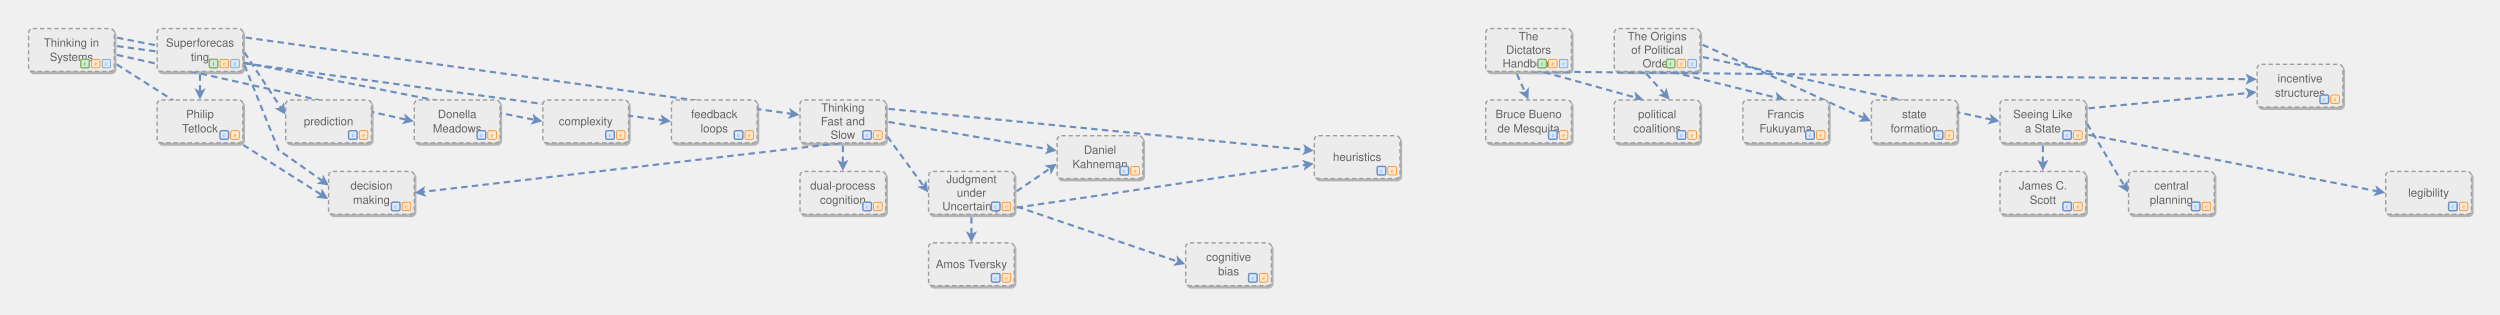
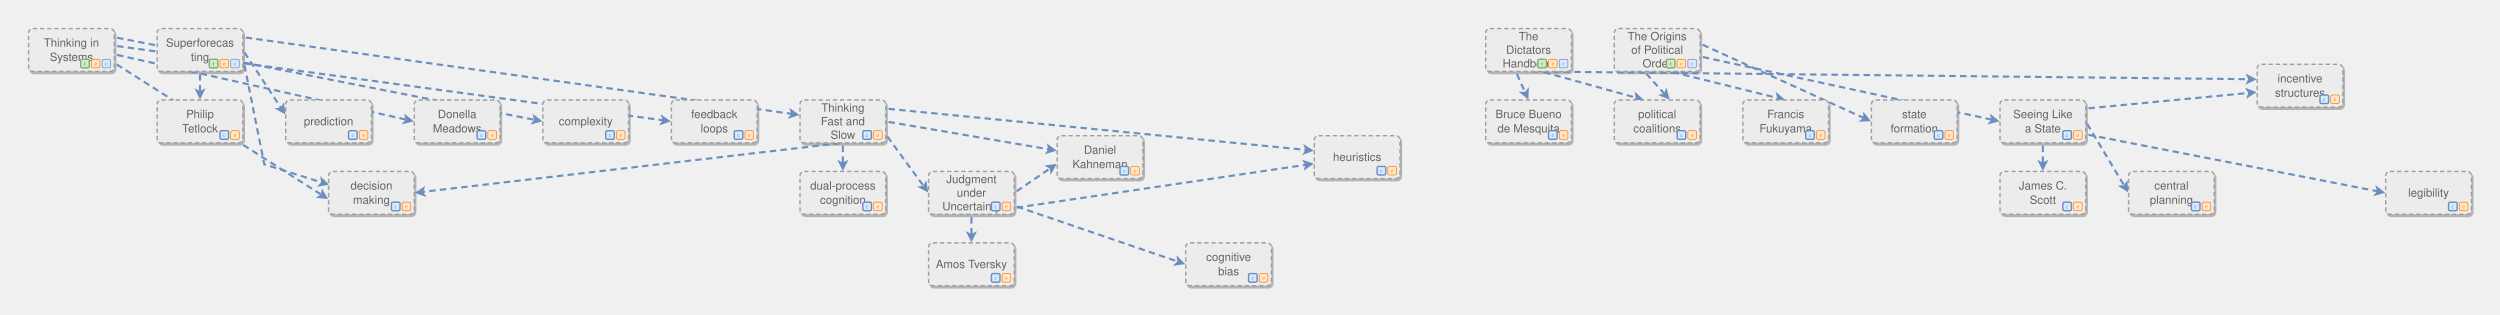
<svg xmlns="http://www.w3.org/2000/svg" width="3500" height="440" viewBox="0 0 3500 440">
  <defs>
  </defs>
  <g id="container-shells">
  </g>
  <g id="node-shadows">
    <rect x="1300" y="340" width="120" height="60" rx="6" ry="6" fill="#000000" stroke="#000000" stroke-width="2" opacity="0.25" transform="translate(2,3)" />
    <rect x="220" y="40" width="120" height="60" rx="6" ry="6" fill="#000000" stroke="#000000" stroke-width="2" opacity="0.25" transform="translate(2,3)" />
    <rect x="2080" y="40" width="120" height="60" rx="6" ry="6" fill="#000000" stroke="#000000" stroke-width="2" opacity="0.25" transform="translate(2,3)" />
    <rect x="2260" y="40" width="120" height="60" rx="6" ry="6" fill="#000000" stroke="#000000" stroke-width="2" opacity="0.25" transform="translate(2,3)" />
    <rect x="1120" y="140" width="120" height="60" rx="6" ry="6" fill="#000000" stroke="#000000" stroke-width="2" opacity="0.25" transform="translate(2,3)" />
    <rect x="40" y="40" width="120" height="60" rx="6" ry="6" fill="#000000" stroke="#000000" stroke-width="2" opacity="0.25" transform="translate(2,3)" />
    <rect x="2980" y="240" width="120" height="60" rx="6" ry="6" fill="#000000" stroke="#000000" stroke-width="2" opacity="0.25" transform="translate(2,3)" />
    <rect x="1660" y="340" width="120" height="60" rx="6" ry="6" fill="#000000" stroke="#000000" stroke-width="2" opacity="0.25" transform="translate(2,3)" />
    <rect x="760" y="140" width="120" height="60" rx="6" ry="6" fill="#000000" stroke="#000000" stroke-width="2" opacity="0.25" transform="translate(2,3)" />
    <rect x="460" y="240" width="120" height="60" rx="6" ry="6" fill="#000000" stroke="#000000" stroke-width="2" opacity="0.25" transform="translate(2,3)" />
    <rect x="1120" y="240" width="120" height="60" rx="6" ry="6" fill="#000000" stroke="#000000" stroke-width="2" opacity="0.25" transform="translate(2,3)" />
    <rect x="2080" y="140" width="120" height="60" rx="6" ry="6" fill="#000000" stroke="#000000" stroke-width="2" opacity="0.25" transform="translate(2,3)" />
    <rect x="940" y="140" width="120" height="60" rx="6" ry="6" fill="#000000" stroke="#000000" stroke-width="2" opacity="0.25" transform="translate(2,3)" />
    <rect x="1840" y="190" width="120" height="60" rx="6" ry="6" fill="#000000" stroke="#000000" stroke-width="2" opacity="0.25" transform="translate(2,3)" />
    <rect x="3160" y="90" width="120" height="60" rx="6" ry="6" fill="#000000" stroke="#000000" stroke-width="2" opacity="0.25" transform="translate(2,3)" />
    <rect x="3340" y="240" width="120" height="60" rx="6" ry="6" fill="#000000" stroke="#000000" stroke-width="2" opacity="0.25" transform="translate(2,3)" />
    <rect x="2260" y="140" width="120" height="60" rx="6" ry="6" fill="#000000" stroke="#000000" stroke-width="2" opacity="0.25" transform="translate(2,3)" />
    <rect x="400" y="140" width="120" height="60" rx="6" ry="6" fill="#000000" stroke="#000000" stroke-width="2" opacity="0.25" transform="translate(2,3)" />
    <rect x="2620" y="140" width="120" height="60" rx="6" ry="6" fill="#000000" stroke="#000000" stroke-width="2" opacity="0.25" transform="translate(2,3)" />
    <rect x="1480" y="190" width="120" height="60" rx="6" ry="6" fill="#000000" stroke="#000000" stroke-width="2" opacity="0.25" transform="translate(2,3)" />
    <rect x="580" y="140" width="120" height="60" rx="6" ry="6" fill="#000000" stroke="#000000" stroke-width="2" opacity="0.25" transform="translate(2,3)" />
    <rect x="2440" y="140" width="120" height="60" rx="6" ry="6" fill="#000000" stroke="#000000" stroke-width="2" opacity="0.25" transform="translate(2,3)" />
    <rect x="2800" y="240" width="120" height="60" rx="6" ry="6" fill="#000000" stroke="#000000" stroke-width="2" opacity="0.25" transform="translate(2,3)" />
    <rect x="1300" y="240" width="120" height="60" rx="6" ry="6" fill="#000000" stroke="#000000" stroke-width="2" opacity="0.25" transform="translate(2,3)" />
    <rect x="220" y="140" width="120" height="60" rx="6" ry="6" fill="#000000" stroke="#000000" stroke-width="2" opacity="0.25" transform="translate(2,3)" />
    <rect x="2800" y="140" width="120" height="60" rx="6" ry="6" fill="#000000" stroke="#000000" stroke-width="2" opacity="0.25" transform="translate(2,3)" />
  </g>
  <g id="edges">
    <g class="edge" data-edge-idx="0" data-edge-base="expresses" data-edge-from="10" data-edge-to="13">
      <line x1="343.96" y1="52.55" x2="1109.35" y2="159.51" stroke="#6c8ebf" stroke-width="3" stroke-dasharray="9 6" />
      <path d="M 1116.04 160.45 L 1106.50 163.66 L 1109.35 159.51 L 1107.75 154.74 Z" fill="#6c8ebf" stroke="#6c8ebf" stroke-width="3" stroke-miterlimit="10" />
      <text x="726" y="105" text-anchor="middle" dominant-baseline="middle" font-family="Helvetica,Inter,Segoe UI,Arial" font-size="11" paint-order="stroke" stroke="#ffffff" stroke-width="3" stroke-linejoin="round" fill="#6c8ebf">
      </text>
    </g>
    <g class="edge" data-edge-idx="1" data-edge-base="expresses" data-edge-from="10" data-edge-to="18">
-       <polyline points="342.28,91.29 390,210 452.20,253.83" fill="none" stroke="#6c8ebf" stroke-width="3" stroke-dasharray="9 6" />
-       <path d="M 457.72 257.71 L 447.77 256.21 L 452.20 253.83 L 452.95 248.85 Z" fill="#6c8ebf" stroke="#6c8ebf" stroke-width="3" stroke-miterlimit="10" />
-       <text x="366" y="150" text-anchor="middle" dominant-baseline="middle" font-family="Helvetica,Inter,Segoe UI,Arial" font-size="11" paint-order="stroke" stroke="#ffffff" stroke-width="3" stroke-linejoin="round" fill="#6c8ebf">
+       <polyline points="342.28,91.29 370,230 451.28,255.68" fill="none" stroke="#6c8ebf" stroke-width="3" stroke-dasharray="9 6" />
+       <path d="M 457.72 257.71 L 447.78 259.29 L 451.28 255.68 L 450.49 250.71 Z" fill="#6c8ebf" stroke="#6c8ebf" stroke-width="3" stroke-miterlimit="10" />
+       <text x="356" y="160" text-anchor="middle" dominant-baseline="middle" font-family="Helvetica,Inter,Segoe UI,Arial" font-size="11" paint-order="stroke" stroke="#ffffff" stroke-width="3" stroke-linejoin="round" fill="#6c8ebf">
      </text>
    </g>
    <g class="edge" data-edge-idx="2" data-edge-base="expresses" data-edge-from="10" data-edge-to="25">
      <line x1="342.20" y1="73.34" x2="394.08" y2="152.03" stroke="#6c8ebf" stroke-width="3" stroke-dasharray="9 6" />
      <path d="M 397.80 157.66 L 389.09 152.62 L 394.08 152.03 L 396.60 147.67 Z" fill="#6c8ebf" stroke="#6c8ebf" stroke-width="3" stroke-miterlimit="10" />
      <text x="368" y="112" text-anchor="middle" dominant-baseline="middle" font-family="Helvetica,Inter,Segoe UI,Arial" font-size="11" paint-order="stroke" stroke="#ffffff" stroke-width="3" stroke-linejoin="round" fill="#6c8ebf">
      </text>
    </g>
    <g class="edge" data-edge-idx="3" data-edge-base="expresses" data-edge-from="10" data-edge-to="8">
      <line x1="280.00" y1="104.00" x2="280.00" y2="129.25" stroke="#6c8ebf" stroke-width="3" stroke-dasharray="9 6" />
      <path d="M 280.00 136.00 L 275.50 127.00 L 280.00 129.25 L 284.50 127.00 Z" fill="#6c8ebf" stroke="#6c8ebf" stroke-width="3" stroke-miterlimit="10" />
      <text x="280" y="116" text-anchor="middle" dominant-baseline="middle" font-family="Helvetica,Inter,Segoe UI,Arial" font-size="11" paint-order="stroke" stroke="#ffffff" stroke-width="3" stroke-linejoin="round" fill="#6c8ebf">
      </text>
    </g>
    <g class="edge" data-edge-idx="4" data-edge-base="expresses" data-edge-from="11" data-edge-to="2">
      <line x1="2123.64" y1="103.65" x2="2135.59" y2="130.20" stroke="#6c8ebf" stroke-width="3" stroke-dasharray="9 6" />
      <path d="M 2138.36 136.35 L 2130.56 129.99 L 2135.59 130.20 L 2138.77 126.30 Z" fill="#6c8ebf" stroke="#6c8ebf" stroke-width="3" stroke-miterlimit="10" />
      <text x="2129" y="116" text-anchor="middle" dominant-baseline="middle" font-family="Helvetica,Inter,Segoe UI,Arial" font-size="11" paint-order="stroke" stroke="#ffffff" stroke-width="3" stroke-linejoin="round" fill="#6c8ebf">
      </text>
    </g>
    <g class="edge" data-edge-idx="5" data-edge-base="expresses" data-edge-from="11" data-edge-to="22">
      <line x1="2144.00" y1="100.04" x2="3149.25" y2="110.88" stroke="#6c8ebf" stroke-width="3" stroke-dasharray="9 6" />
      <path d="M 3156.00 110.96 L 3146.95 115.36 L 3149.25 110.88 L 3147.05 106.36 Z" fill="#6c8ebf" stroke="#6c8ebf" stroke-width="3" stroke-miterlimit="10" />
      <text x="2646" y="105" text-anchor="middle" dominant-baseline="middle" font-family="Helvetica,Inter,Segoe UI,Arial" font-size="11" paint-order="stroke" stroke="#ffffff" stroke-width="3" stroke-linejoin="round" fill="#6c8ebf">
      </text>
    </g>
    <g class="edge" data-edge-idx="6" data-edge-base="expresses" data-edge-from="11" data-edge-to="24">
      <line x1="2161.85" y1="101.07" x2="2291.64" y2="137.12" stroke="#6c8ebf" stroke-width="3" stroke-dasharray="9 6" />
      <path d="M 2298.15 138.93 L 2288.27 140.86 L 2291.64 137.12 L 2290.68 132.18 Z" fill="#6c8ebf" stroke="#6c8ebf" stroke-width="3" stroke-miterlimit="10" />
      <text x="2226" y="119" text-anchor="middle" dominant-baseline="middle" font-family="Helvetica,Inter,Segoe UI,Arial" font-size="11" paint-order="stroke" stroke="#ffffff" stroke-width="3" stroke-linejoin="round" fill="#6c8ebf">
      </text>
    </g>
    <g class="edge" data-edge-idx="7" data-edge-base="expresses" data-edge-from="12" data-edge-to="24">
      <line x1="2304.68" y1="102.97" x2="2330.81" y2="132.01" stroke="#6c8ebf" stroke-width="3" stroke-dasharray="9 6" />
      <path d="M 2335.32 137.03 L 2325.96 133.35 L 2330.81 132.01 L 2332.65 127.33 Z" fill="#6c8ebf" stroke="#6c8ebf" stroke-width="3" stroke-miterlimit="10" />
      <text x="2317" y="117" text-anchor="middle" dominant-baseline="middle" font-family="Helvetica,Inter,Segoe UI,Arial" font-size="11" paint-order="stroke" stroke="#ffffff" stroke-width="3" stroke-linejoin="round" fill="#6c8ebf">
      </text>
    </g>
    <g class="edge" data-edge-idx="8" data-edge-base="expresses" data-edge-from="12" data-edge-to="26">
      <line x1="2383.64" y1="62.65" x2="2610.21" y2="165.55" stroke="#6c8ebf" stroke-width="3" stroke-dasharray="9 6" />
      <path d="M 2616.36 168.35 L 2606.30 168.72 L 2610.21 165.55 L 2610.02 160.53 Z" fill="#6c8ebf" stroke="#6c8ebf" stroke-width="3" stroke-miterlimit="10" />
      <text x="2496" y="113" text-anchor="middle" dominant-baseline="middle" font-family="Helvetica,Inter,Segoe UI,Arial" font-size="11" paint-order="stroke" stroke="#ffffff" stroke-width="3" stroke-linejoin="round" fill="#6c8ebf">
      </text>
    </g>
    <g class="edge" data-edge-idx="9" data-edge-base="expresses" data-edge-from="12" data-edge-to="5">
      <line x1="2341.88" y1="100.96" x2="2489.56" y2="137.42" stroke="#6c8ebf" stroke-width="3" stroke-dasharray="9 6" />
      <path d="M 2496.12 139.04 L 2486.30 141.25 L 2489.56 137.42 L 2488.46 132.51 Z" fill="#6c8ebf" stroke="#6c8ebf" stroke-width="3" stroke-miterlimit="10" />
      <text x="2415" y="118" text-anchor="middle" dominant-baseline="middle" font-family="Helvetica,Inter,Segoe UI,Arial" font-size="11" paint-order="stroke" stroke="#ffffff" stroke-width="3" stroke-linejoin="round" fill="#6c8ebf">
      </text>
    </g>
    <g class="edge" data-edge-idx="10" data-edge-base="expresses" data-edge-from="12" data-edge-to="9">
      <line x1="2383.91" y1="79.85" x2="2789.49" y2="167.72" stroke="#6c8ebf" stroke-width="3" stroke-dasharray="9 6" />
      <path d="M 2796.09 169.15 L 2786.34 171.65 L 2789.49 167.72 L 2788.25 162.85 Z" fill="#6c8ebf" stroke="#6c8ebf" stroke-width="3" stroke-miterlimit="10" />
      <text x="2586" y="123" text-anchor="middle" dominant-baseline="middle" font-family="Helvetica,Inter,Segoe UI,Arial" font-size="11" paint-order="stroke" stroke="#ffffff" stroke-width="3" stroke-linejoin="round" fill="#6c8ebf">
      </text>
    </g>
    <g class="edge" data-edge-idx="11" data-edge-base="expresses" data-edge-from="13" data-edge-to="18">
      <line x1="1176.03" y1="200.46" x2="590.68" y2="268.75" stroke="#6c8ebf" stroke-width="3" stroke-dasharray="9 6" />
      <path d="M 583.97 269.54 L 592.39 264.02 L 590.68 268.75 L 593.43 272.96 Z" fill="#6c8ebf" stroke="#6c8ebf" stroke-width="3" stroke-miterlimit="10" />
      <text x="883" y="234" text-anchor="middle" dominant-baseline="middle" font-family="Helvetica,Inter,Segoe UI,Arial" font-size="11" paint-order="stroke" stroke="#ffffff" stroke-width="3" stroke-linejoin="round" fill="#6c8ebf">
      </text>
    </g>
    <g class="edge" data-edge-idx="12" data-edge-base="expresses" data-edge-from="13" data-edge-to="19">
      <line x1="1180.00" y1="204.00" x2="1180.00" y2="229.25" stroke="#6c8ebf" stroke-width="3" stroke-dasharray="9 6" />
      <path d="M 1180.00 236.00 L 1175.50 227.00 L 1180.00 229.25 L 1184.50 227.00 Z" fill="#6c8ebf" stroke="#6c8ebf" stroke-width="3" stroke-miterlimit="10" />
      <text x="1180" y="216" text-anchor="middle" dominant-baseline="middle" font-family="Helvetica,Inter,Segoe UI,Arial" font-size="11" paint-order="stroke" stroke="#ffffff" stroke-width="3" stroke-linejoin="round" fill="#6c8ebf">
      </text>
    </g>
    <g class="edge" data-edge-idx="13" data-edge-base="expresses" data-edge-from="13" data-edge-to="21">
      <line x1="1243.98" y1="152.39" x2="1829.30" y2="209.95" stroke="#6c8ebf" stroke-width="3" stroke-dasharray="9 6" />
      <path d="M 1836.02 210.61 L 1826.62 214.21 L 1829.30 209.95 L 1827.50 205.25 Z" fill="#6c8ebf" stroke="#6c8ebf" stroke-width="3" stroke-miterlimit="10" />
      <text x="1536" y="180" text-anchor="middle" dominant-baseline="middle" font-family="Helvetica,Inter,Segoe UI,Arial" font-size="11" paint-order="stroke" stroke="#ffffff" stroke-width="3" stroke-linejoin="round" fill="#6c8ebf">
      </text>
    </g>
    <g class="edge" data-edge-idx="14" data-edge-base="expresses" data-edge-from="13" data-edge-to="3">
      <line x1="1243.94" y1="170.67" x2="1469.40" y2="209.19" stroke="#6c8ebf" stroke-width="3" stroke-dasharray="9 6" />
      <path d="M 1476.06 210.33 L 1466.43 213.25 L 1469.40 209.19 L 1467.94 204.38 Z" fill="#6c8ebf" stroke="#6c8ebf" stroke-width="3" stroke-miterlimit="10" />
      <text x="1356" y="189" text-anchor="middle" dominant-baseline="middle" font-family="Helvetica,Inter,Segoe UI,Arial" font-size="11" paint-order="stroke" stroke="#ffffff" stroke-width="3" stroke-linejoin="round" fill="#6c8ebf">
      </text>
    </g>
    <g class="edge" data-edge-idx="15" data-edge-base="expresses" data-edge-from="13" data-edge-to="7">
      <line x1="1242.36" y1="191.23" x2="1293.65" y2="261.32" stroke="#6c8ebf" stroke-width="3" stroke-dasharray="9 6" />
      <path d="M 1297.64 266.77 L 1288.69 262.17 L 1293.65 261.32 L 1295.96 256.85 Z" fill="#6c8ebf" stroke="#6c8ebf" stroke-width="3" stroke-miterlimit="10" />
      <text x="1267" y="226" text-anchor="middle" dominant-baseline="middle" font-family="Helvetica,Inter,Segoe UI,Arial" font-size="11" paint-order="stroke" stroke="#ffffff" stroke-width="3" stroke-linejoin="round" fill="#6c8ebf">
      </text>
    </g>
    <g class="edge" data-edge-idx="16" data-edge-base="expresses" data-edge-from="14" data-edge-to="17">
      <line x1="163.92" y1="52.77" x2="749.45" y2="167.93" stroke="#6c8ebf" stroke-width="3" stroke-dasharray="9 6" />
      <path d="M 756.08 169.23 L 746.38 171.91 L 749.45 167.93 L 748.11 163.08 Z" fill="#6c8ebf" stroke="#6c8ebf" stroke-width="3" stroke-miterlimit="10" />
      <text x="456" y="109" text-anchor="middle" dominant-baseline="middle" font-family="Helvetica,Inter,Segoe UI,Arial" font-size="11" paint-order="stroke" stroke="#ffffff" stroke-width="3" stroke-linejoin="round" fill="#6c8ebf">
      </text>
    </g>
    <g class="edge" data-edge-idx="17" data-edge-base="expresses" data-edge-from="14" data-edge-to="18">
      <line x1="163.37" y1="90.15" x2="450.93" y2="273.23" stroke="#6c8ebf" stroke-width="3" stroke-dasharray="9 6" />
      <path d="M 456.63 276.85 L 446.62 275.81 L 450.93 273.23 L 451.45 268.22 Z" fill="#6c8ebf" stroke="#6c8ebf" stroke-width="3" stroke-miterlimit="10" />
      <text x="306" y="181" text-anchor="middle" dominant-baseline="middle" font-family="Helvetica,Inter,Segoe UI,Arial" font-size="11" paint-order="stroke" stroke="#ffffff" stroke-width="3" stroke-linejoin="round" fill="#6c8ebf">
      </text>
    </g>
    <g class="edge" data-edge-idx="18" data-edge-base="expresses" data-edge-from="14" data-edge-to="20">
      <line x1="163.96" y1="64.54" x2="929.35" y2="168.55" stroke="#6c8ebf" stroke-width="3" stroke-dasharray="9 6" />
      <path d="M 936.04 169.46 L 926.51 172.71 L 929.35 168.55 L 927.72 163.79 Z" fill="#6c8ebf" stroke="#6c8ebf" stroke-width="3" stroke-miterlimit="10" />
      <text x="546" y="116" text-anchor="middle" dominant-baseline="middle" font-family="Helvetica,Inter,Segoe UI,Arial" font-size="11" paint-order="stroke" stroke="#ffffff" stroke-width="3" stroke-linejoin="round" fill="#6c8ebf">
      </text>
    </g>
    <g class="edge" data-edge-idx="19" data-edge-base="expresses" data-edge-from="14" data-edge-to="4">
      <line x1="163.90" y1="76.87" x2="569.51" y2="167.65" stroke="#6c8ebf" stroke-width="3" stroke-dasharray="9 6" />
      <path d="M 576.10 169.13 L 566.33 171.55 L 569.51 167.65 L 568.30 162.77 Z" fill="#6c8ebf" stroke="#6c8ebf" stroke-width="3" stroke-miterlimit="10" />
      <text x="366" y="121" text-anchor="middle" dominant-baseline="middle" font-family="Helvetica,Inter,Segoe UI,Arial" font-size="11" paint-order="stroke" stroke="#ffffff" stroke-width="3" stroke-linejoin="round" fill="#6c8ebf">
      </text>
    </g>
    <g class="edge" data-edge-idx="20" data-edge-base="expresses" data-edge-from="7" data-edge-to="1">
      <line x1="1360.00" y1="304.00" x2="1360.00" y2="329.25" stroke="#6c8ebf" stroke-width="3" stroke-dasharray="9 6" />
      <path d="M 1360.00 336.00 L 1355.50 327.00 L 1360.00 329.25 L 1364.50 327.00 Z" fill="#6c8ebf" stroke="#6c8ebf" stroke-width="3" stroke-miterlimit="10" />
      <text x="1360" y="316" text-anchor="middle" dominant-baseline="middle" font-family="Helvetica,Inter,Segoe UI,Arial" font-size="11" paint-order="stroke" stroke="#ffffff" stroke-width="3" stroke-linejoin="round" fill="#6c8ebf">
      </text>
    </g>
    <g class="edge" data-edge-idx="21" data-edge-base="expresses" data-edge-from="7" data-edge-to="16">
      <line x1="1423.79" y1="289.29" x2="1649.83" y2="366.52" stroke="#6c8ebf" stroke-width="3" stroke-dasharray="9 6" />
      <path d="M 1656.21 368.71 L 1646.24 370.06 L 1649.83 366.52 L 1649.15 361.54 Z" fill="#6c8ebf" stroke="#6c8ebf" stroke-width="3" stroke-miterlimit="10" />
      <text x="1536" y="327" text-anchor="middle" dominant-baseline="middle" font-family="Helvetica,Inter,Segoe UI,Arial" font-size="11" paint-order="stroke" stroke="#ffffff" stroke-width="3" stroke-linejoin="round" fill="#6c8ebf">
      </text>
    </g>
    <g class="edge" data-edge-idx="22" data-edge-base="expresses" data-edge-from="7" data-edge-to="21">
      <line x1="1363.96" y1="299.41" x2="1829.37" y2="230.57" stroke="#6c8ebf" stroke-width="3" stroke-dasharray="9 6" />
      <path d="M 1836.04 229.59 L 1827.80 235.35 L 1829.37 230.57 L 1826.48 226.45 Z" fill="#6c8ebf" stroke="#6c8ebf" stroke-width="3" stroke-miterlimit="10" />
      <text x="1596" y="264" text-anchor="middle" dominant-baseline="middle" font-family="Helvetica,Inter,Segoe UI,Arial" font-size="11" paint-order="stroke" stroke="#ffffff" stroke-width="3" stroke-linejoin="round" fill="#6c8ebf">
      </text>
    </g>
    <g class="edge" data-edge-idx="23" data-edge-base="expresses" data-edge-from="7" data-edge-to="3">
      <line x1="1423.30" y1="267.74" x2="1471.12" y2="235.07" stroke="#6c8ebf" stroke-width="3" stroke-dasharray="9 6" />
      <path d="M 1476.70 231.26 L 1471.81 240.05 L 1471.12 235.07 L 1466.73 232.62 Z" fill="#6c8ebf" stroke="#6c8ebf" stroke-width="3" stroke-miterlimit="10" />
      <text x="1447" y="251" text-anchor="middle" dominant-baseline="middle" font-family="Helvetica,Inter,Segoe UI,Arial" font-size="11" paint-order="stroke" stroke="#ffffff" stroke-width="3" stroke-linejoin="round" fill="#6c8ebf">
      </text>
    </g>
    <g class="edge" data-edge-idx="24" data-edge-base="expresses" data-edge-from="9" data-edge-to="15">
      <line x1="2922.06" y1="173.43" x2="2974.47" y2="260.78" stroke="#6c8ebf" stroke-width="3" stroke-dasharray="9 6" />
      <path d="M 2977.94 266.57 L 2969.45 261.17 L 2974.47 260.78 L 2977.17 256.54 Z" fill="#6c8ebf" stroke="#6c8ebf" stroke-width="3" stroke-miterlimit="10" />
      <text x="2948" y="216" text-anchor="middle" dominant-baseline="middle" font-family="Helvetica,Inter,Segoe UI,Arial" font-size="11" paint-order="stroke" stroke="#ffffff" stroke-width="3" stroke-linejoin="round" fill="#6c8ebf">
      </text>
    </g>
    <g class="edge" data-edge-idx="25" data-edge-base="expresses" data-edge-from="9" data-edge-to="22">
      <line x1="2923.98" y1="151.62" x2="3149.30" y2="130.03" stroke="#6c8ebf" stroke-width="3" stroke-dasharray="9 6" />
      <path d="M 3156.02 129.38 L 3147.49 134.72 L 3149.30 130.03 L 3146.63 125.76 Z" fill="#6c8ebf" stroke="#6c8ebf" stroke-width="3" stroke-miterlimit="10" />
      <text x="3036" y="140" text-anchor="middle" dominant-baseline="middle" font-family="Helvetica,Inter,Segoe UI,Arial" font-size="11" paint-order="stroke" stroke="#ffffff" stroke-width="3" stroke-linejoin="round" fill="#6c8ebf">
      </text>
    </g>
    <g class="edge" data-edge-idx="26" data-edge-base="expresses" data-edge-from="9" data-edge-to="23">
      <line x1="2923.93" y1="188.77" x2="3329.45" y2="267.94" stroke="#6c8ebf" stroke-width="3" stroke-dasharray="9 6" />
      <path d="M 3336.07 269.23 L 3326.38 271.93 L 3329.45 267.94 L 3328.10 263.09 Z" fill="#6c8ebf" stroke="#6c8ebf" stroke-width="3" stroke-miterlimit="10" />
      <text x="3126" y="227" text-anchor="middle" dominant-baseline="middle" font-family="Helvetica,Inter,Segoe UI,Arial" font-size="11" paint-order="stroke" stroke="#ffffff" stroke-width="3" stroke-linejoin="round" fill="#6c8ebf">
      </text>
    </g>
    <g class="edge" data-edge-idx="27" data-edge-base="expresses" data-edge-from="9" data-edge-to="6">
      <line x1="2860.00" y1="204.00" x2="2860.00" y2="229.25" stroke="#6c8ebf" stroke-width="3" stroke-dasharray="9 6" />
      <path d="M 2860.00 236.00 L 2855.50 227.00 L 2860.00 229.25 L 2864.50 227.00 Z" fill="#6c8ebf" stroke="#6c8ebf" stroke-width="3" stroke-miterlimit="10" />
      <text x="2860" y="216" text-anchor="middle" dominant-baseline="middle" font-family="Helvetica,Inter,Segoe UI,Arial" font-size="11" paint-order="stroke" stroke="#ffffff" stroke-width="3" stroke-linejoin="round" fill="#6c8ebf">
      </text>
    </g>
  </g>
  <g id="nodes">
    <rect x="1300" y="340" width="120" height="60" rx="6" ry="6" fill="#ececec" stroke="#9e9e9e" stroke-width="2" stroke-dasharray="6 4" />
    <text x="1360" y="370" text-anchor="middle" dominant-baseline="middle" font-family="Helvetica,Inter,Segoe UI,Arial" font-size="16" font-weight="normal" fill="#616161">Amos Tversky</text>
    <rect x="1388" y="383" width="12" height="12" rx="2" ry="2" fill="#dae8fc" stroke="#6c8ebf" stroke-width="2" />
    <text x="1394.0" y="389.0" text-anchor="middle" dominant-baseline="central" font-size="8" fill="#3399ff">c</text>
    <rect x="1403" y="383" width="12" height="12" rx="2" ry="2" fill="#ffe6cc" stroke="#ff8000" stroke-width="1" />
    <text x="1409.0" y="389.0" text-anchor="middle" dominant-baseline="central" font-size="8" fill="#ff8000">e</text>
    <g>
      <rect x="220" y="40" width="120" height="60" rx="6" ry="6" fill="#ececec" stroke="#9e9e9e" stroke-width="2" stroke-dasharray="6 4" />
      <text x="280" y="60" text-anchor="middle" dominant-baseline="middle" font-family="Helvetica,Inter,Segoe UI,Arial" font-size="16" font-weight="normal" fill="#616161">Superforecas</text>
      <text x="280" y="80" text-anchor="middle" dominant-baseline="middle" font-family="Helvetica,Inter,Segoe UI,Arial" font-size="16" font-weight="normal" fill="#616161">ting</text>
      <rect x="293" y="83" width="12" height="12" rx="2" ry="2" fill="#d5e8d4" stroke="#82b366" stroke-width="2" />
      <text x="299.0" y="89.0" text-anchor="middle" dominant-baseline="central" font-size="8" fill="#009900">t</text>
      <rect x="308" y="83" width="12" height="12" rx="2" ry="2" fill="#ffe6cc" stroke="#ff8000" stroke-width="1" />
      <text x="314.0" y="89.0" text-anchor="middle" dominant-baseline="central" font-size="8" fill="#ff8000">e</text>
      <rect x="323" y="83" width="12" height="12" rx="2" ry="2" fill="#dae8fc" stroke="#6c8ebf" stroke-width="1" />
      <text x="329.0" y="89.0" text-anchor="middle" dominant-baseline="central" font-size="8" fill="#3399ff">c</text>
    </g>
    <g>
      <rect x="2080" y="40" width="120" height="60" rx="6" ry="6" fill="#ececec" stroke="#9e9e9e" stroke-width="2" stroke-dasharray="6 4" />
      <text x="2140" y="51" text-anchor="middle" dominant-baseline="middle" font-family="Helvetica,Inter,Segoe UI,Arial" font-size="16" font-weight="normal" fill="#616161">The</text>
      <text x="2140" y="70" text-anchor="middle" dominant-baseline="middle" font-family="Helvetica,Inter,Segoe UI,Arial" font-size="16" font-weight="normal" fill="#616161">Dictators</text>
      <text x="2140" y="89" text-anchor="middle" dominant-baseline="middle" font-family="Helvetica,Inter,Segoe UI,Arial" font-size="16" font-weight="normal" fill="#616161">Handbook</text>
      <rect x="2153" y="83" width="12" height="12" rx="2" ry="2" fill="#d5e8d4" stroke="#82b366" stroke-width="2" />
      <text x="2159.0" y="89.0" text-anchor="middle" dominant-baseline="central" font-size="8" fill="#009900">t</text>
      <rect x="2168" y="83" width="12" height="12" rx="2" ry="2" fill="#ffe6cc" stroke="#ff8000" stroke-width="1" />
      <text x="2174.0" y="89.0" text-anchor="middle" dominant-baseline="central" font-size="8" fill="#ff8000">e</text>
      <rect x="2183" y="83" width="12" height="12" rx="2" ry="2" fill="#dae8fc" stroke="#6c8ebf" stroke-width="1" />
      <text x="2189.0" y="89.0" text-anchor="middle" dominant-baseline="central" font-size="8" fill="#3399ff">c</text>
    </g>
    <g>
      <rect x="2260" y="40" width="120" height="60" rx="6" ry="6" fill="#ececec" stroke="#9e9e9e" stroke-width="2" stroke-dasharray="6 4" />
      <text x="2320" y="51" text-anchor="middle" dominant-baseline="middle" font-family="Helvetica,Inter,Segoe UI,Arial" font-size="16" font-weight="normal" fill="#616161">The Origins</text>
      <text x="2320" y="70" text-anchor="middle" dominant-baseline="middle" font-family="Helvetica,Inter,Segoe UI,Arial" font-size="16" font-weight="normal" fill="#616161">of Political</text>
      <text x="2320" y="89" text-anchor="middle" dominant-baseline="middle" font-family="Helvetica,Inter,Segoe UI,Arial" font-size="16" font-weight="normal" fill="#616161">Order</text>
      <rect x="2333" y="83" width="12" height="12" rx="2" ry="2" fill="#d5e8d4" stroke="#82b366" stroke-width="2" />
      <text x="2339.0" y="89.0" text-anchor="middle" dominant-baseline="central" font-size="8" fill="#009900">t</text>
      <rect x="2348" y="83" width="12" height="12" rx="2" ry="2" fill="#ffe6cc" stroke="#ff8000" stroke-width="1" />
      <text x="2354.0" y="89.0" text-anchor="middle" dominant-baseline="central" font-size="8" fill="#ff8000">e</text>
      <rect x="2363" y="83" width="12" height="12" rx="2" ry="2" fill="#dae8fc" stroke="#6c8ebf" stroke-width="1" />
      <text x="2369.0" y="89.0" text-anchor="middle" dominant-baseline="central" font-size="8" fill="#3399ff">c</text>
    </g>
    <g>
      <rect x="1120" y="140" width="120" height="60" rx="6" ry="6" fill="#ececec" stroke="#9e9e9e" stroke-width="2" stroke-dasharray="6 4" />
      <text x="1180" y="151" text-anchor="middle" dominant-baseline="middle" font-family="Helvetica,Inter,Segoe UI,Arial" font-size="16" font-weight="normal" fill="#616161">Thinking</text>
      <text x="1180" y="170" text-anchor="middle" dominant-baseline="middle" font-family="Helvetica,Inter,Segoe UI,Arial" font-size="16" font-weight="normal" fill="#616161">Fast and</text>
      <text x="1180" y="189" text-anchor="middle" dominant-baseline="middle" font-family="Helvetica,Inter,Segoe UI,Arial" font-size="16" font-weight="normal" fill="#616161">Slow</text>
      <rect x="1208" y="183" width="12" height="12" rx="2" ry="2" fill="#dae8fc" stroke="#6c8ebf" stroke-width="2" />
      <text x="1214.0" y="189.0" text-anchor="middle" dominant-baseline="central" font-size="8" fill="#3399ff">c</text>
      <rect x="1223" y="183" width="12" height="12" rx="2" ry="2" fill="#ffe6cc" stroke="#ff8000" stroke-width="1" />
      <text x="1229.0" y="189.0" text-anchor="middle" dominant-baseline="central" font-size="8" fill="#ff8000">e</text>
    </g>
    <g>
      <rect x="40" y="40" width="120" height="60" rx="6" ry="6" fill="#ececec" stroke="#9e9e9e" stroke-width="2" stroke-dasharray="6 4" />
      <text x="100" y="60" text-anchor="middle" dominant-baseline="middle" font-family="Helvetica,Inter,Segoe UI,Arial" font-size="16" font-weight="normal" fill="#616161">Thinking in</text>
      <text x="100" y="80" text-anchor="middle" dominant-baseline="middle" font-family="Helvetica,Inter,Segoe UI,Arial" font-size="16" font-weight="normal" fill="#616161">Systems</text>
      <rect x="113" y="83" width="12" height="12" rx="2" ry="2" fill="#d5e8d4" stroke="#82b366" stroke-width="2" />
      <text x="119.0" y="89.0" text-anchor="middle" dominant-baseline="central" font-size="8" fill="#009900">t</text>
      <rect x="128" y="83" width="12" height="12" rx="2" ry="2" fill="#ffe6cc" stroke="#ff8000" stroke-width="1" />
      <text x="134.0" y="89.0" text-anchor="middle" dominant-baseline="central" font-size="8" fill="#ff8000">e</text>
      <rect x="143" y="83" width="12" height="12" rx="2" ry="2" fill="#dae8fc" stroke="#6c8ebf" stroke-width="1" />
      <text x="149.0" y="89.0" text-anchor="middle" dominant-baseline="central" font-size="8" fill="#3399ff">c</text>
    </g>
    <rect x="2980" y="240" width="120" height="60" rx="6" ry="6" fill="#ececec" stroke="#9e9e9e" stroke-width="2" stroke-dasharray="6 4" />
    <text x="3040" y="260" text-anchor="middle" dominant-baseline="middle" font-family="Helvetica,Inter,Segoe UI,Arial" font-size="16" font-weight="normal" fill="#616161">central</text>
    <text x="3040" y="280" text-anchor="middle" dominant-baseline="middle" font-family="Helvetica,Inter,Segoe UI,Arial" font-size="16" font-weight="normal" fill="#616161">planning</text>
    <rect x="3068" y="283" width="12" height="12" rx="2" ry="2" fill="#dae8fc" stroke="#6c8ebf" stroke-width="2" />
    <text x="3074.0" y="289.0" text-anchor="middle" dominant-baseline="central" font-size="8" fill="#3399ff">c</text>
    <rect x="3083" y="283" width="12" height="12" rx="2" ry="2" fill="#ffe6cc" stroke="#ff8000" stroke-width="1" />
    <text x="3089.0" y="289.0" text-anchor="middle" dominant-baseline="central" font-size="8" fill="#ff8000">e</text>
    <rect x="1660" y="340" width="120" height="60" rx="6" ry="6" fill="#ececec" stroke="#9e9e9e" stroke-width="2" stroke-dasharray="6 4" />
    <text x="1720" y="360" text-anchor="middle" dominant-baseline="middle" font-family="Helvetica,Inter,Segoe UI,Arial" font-size="16" font-weight="normal" fill="#616161">cognitive</text>
    <text x="1720" y="380" text-anchor="middle" dominant-baseline="middle" font-family="Helvetica,Inter,Segoe UI,Arial" font-size="16" font-weight="normal" fill="#616161">bias</text>
    <rect x="1748" y="383" width="12" height="12" rx="2" ry="2" fill="#dae8fc" stroke="#6c8ebf" stroke-width="2" />
    <text x="1754.0" y="389.0" text-anchor="middle" dominant-baseline="central" font-size="8" fill="#3399ff">c</text>
    <rect x="1763" y="383" width="12" height="12" rx="2" ry="2" fill="#ffe6cc" stroke="#ff8000" stroke-width="1" />
    <text x="1769.0" y="389.0" text-anchor="middle" dominant-baseline="central" font-size="8" fill="#ff8000">e</text>
    <rect x="760" y="140" width="120" height="60" rx="6" ry="6" fill="#ececec" stroke="#9e9e9e" stroke-width="2" stroke-dasharray="6 4" />
    <text x="820" y="170" text-anchor="middle" dominant-baseline="middle" font-family="Helvetica,Inter,Segoe UI,Arial" font-size="16" font-weight="normal" fill="#616161">complexity</text>
    <rect x="848" y="183" width="12" height="12" rx="2" ry="2" fill="#dae8fc" stroke="#6c8ebf" stroke-width="2" />
    <text x="854.0" y="189.0" text-anchor="middle" dominant-baseline="central" font-size="8" fill="#3399ff">c</text>
    <rect x="863" y="183" width="12" height="12" rx="2" ry="2" fill="#ffe6cc" stroke="#ff8000" stroke-width="1" />
    <text x="869.0" y="189.0" text-anchor="middle" dominant-baseline="central" font-size="8" fill="#ff8000">e</text>
    <rect x="460" y="240" width="120" height="60" rx="6" ry="6" fill="#ececec" stroke="#9e9e9e" stroke-width="2" stroke-dasharray="6 4" />
    <text x="520" y="260" text-anchor="middle" dominant-baseline="middle" font-family="Helvetica,Inter,Segoe UI,Arial" font-size="16" font-weight="normal" fill="#616161">decision</text>
    <text x="520" y="280" text-anchor="middle" dominant-baseline="middle" font-family="Helvetica,Inter,Segoe UI,Arial" font-size="16" font-weight="normal" fill="#616161">making</text>
    <rect x="548" y="283" width="12" height="12" rx="2" ry="2" fill="#dae8fc" stroke="#6c8ebf" stroke-width="2" />
    <text x="554.0" y="289.0" text-anchor="middle" dominant-baseline="central" font-size="8" fill="#3399ff">c</text>
    <rect x="563" y="283" width="12" height="12" rx="2" ry="2" fill="#ffe6cc" stroke="#ff8000" stroke-width="1" />
    <text x="569.0" y="289.0" text-anchor="middle" dominant-baseline="central" font-size="8" fill="#ff8000">e</text>
    <rect x="1120" y="240" width="120" height="60" rx="6" ry="6" fill="#ececec" stroke="#9e9e9e" stroke-width="2" stroke-dasharray="6 4" />
    <text x="1180" y="260" text-anchor="middle" dominant-baseline="middle" font-family="Helvetica,Inter,Segoe UI,Arial" font-size="16" font-weight="normal" fill="#616161">dual-process</text>
    <text x="1180" y="280" text-anchor="middle" dominant-baseline="middle" font-family="Helvetica,Inter,Segoe UI,Arial" font-size="16" font-weight="normal" fill="#616161">cognition</text>
    <rect x="1208" y="283" width="12" height="12" rx="2" ry="2" fill="#dae8fc" stroke="#6c8ebf" stroke-width="2" />
    <text x="1214.0" y="289.0" text-anchor="middle" dominant-baseline="central" font-size="8" fill="#3399ff">c</text>
    <rect x="1223" y="283" width="12" height="12" rx="2" ry="2" fill="#ffe6cc" stroke="#ff8000" stroke-width="1" />
    <text x="1229.0" y="289.0" text-anchor="middle" dominant-baseline="central" font-size="8" fill="#ff8000">e</text>
    <rect x="2080" y="140" width="120" height="60" rx="6" ry="6" fill="#ececec" stroke="#9e9e9e" stroke-width="2" stroke-dasharray="6 4" />
    <text x="2140" y="160" text-anchor="middle" dominant-baseline="middle" font-family="Helvetica,Inter,Segoe UI,Arial" font-size="16" font-weight="normal" fill="#616161">Bruce Bueno</text>
    <text x="2140" y="180" text-anchor="middle" dominant-baseline="middle" font-family="Helvetica,Inter,Segoe UI,Arial" font-size="16" font-weight="normal" fill="#616161">de Mesquita</text>
    <rect x="2168" y="183" width="12" height="12" rx="2" ry="2" fill="#dae8fc" stroke="#6c8ebf" stroke-width="2" />
    <text x="2174.0" y="189.0" text-anchor="middle" dominant-baseline="central" font-size="8" fill="#3399ff">c</text>
    <rect x="2183" y="183" width="12" height="12" rx="2" ry="2" fill="#ffe6cc" stroke="#ff8000" stroke-width="1" />
    <text x="2189.0" y="189.0" text-anchor="middle" dominant-baseline="central" font-size="8" fill="#ff8000">e</text>
    <rect x="940" y="140" width="120" height="60" rx="6" ry="6" fill="#ececec" stroke="#9e9e9e" stroke-width="2" stroke-dasharray="6 4" />
    <text x="1000" y="160" text-anchor="middle" dominant-baseline="middle" font-family="Helvetica,Inter,Segoe UI,Arial" font-size="16" font-weight="normal" fill="#616161">feedback</text>
    <text x="1000" y="180" text-anchor="middle" dominant-baseline="middle" font-family="Helvetica,Inter,Segoe UI,Arial" font-size="16" font-weight="normal" fill="#616161">loops</text>
    <rect x="1028" y="183" width="12" height="12" rx="2" ry="2" fill="#dae8fc" stroke="#6c8ebf" stroke-width="2" />
    <text x="1034.0" y="189.0" text-anchor="middle" dominant-baseline="central" font-size="8" fill="#3399ff">c</text>
    <rect x="1043" y="183" width="12" height="12" rx="2" ry="2" fill="#ffe6cc" stroke="#ff8000" stroke-width="1" />
    <text x="1049.0" y="189.0" text-anchor="middle" dominant-baseline="central" font-size="8" fill="#ff8000">e</text>
    <rect x="1840" y="190" width="120" height="60" rx="6" ry="6" fill="#ececec" stroke="#9e9e9e" stroke-width="2" stroke-dasharray="6 4" />
    <text x="1900" y="220" text-anchor="middle" dominant-baseline="middle" font-family="Helvetica,Inter,Segoe UI,Arial" font-size="16" font-weight="normal" fill="#616161">heuristics</text>
    <rect x="1928" y="233" width="12" height="12" rx="2" ry="2" fill="#dae8fc" stroke="#6c8ebf" stroke-width="2" />
    <text x="1934.0" y="239.0" text-anchor="middle" dominant-baseline="central" font-size="8" fill="#3399ff">c</text>
    <rect x="1943" y="233" width="12" height="12" rx="2" ry="2" fill="#ffe6cc" stroke="#ff8000" stroke-width="1" />
    <text x="1949.0" y="239.0" text-anchor="middle" dominant-baseline="central" font-size="8" fill="#ff8000">e</text>
    <rect x="3160" y="90" width="120" height="60" rx="6" ry="6" fill="#ececec" stroke="#9e9e9e" stroke-width="2" stroke-dasharray="6 4" />
    <text x="3220" y="110" text-anchor="middle" dominant-baseline="middle" font-family="Helvetica,Inter,Segoe UI,Arial" font-size="16" font-weight="normal" fill="#616161">incentive</text>
    <text x="3220" y="130" text-anchor="middle" dominant-baseline="middle" font-family="Helvetica,Inter,Segoe UI,Arial" font-size="16" font-weight="normal" fill="#616161">structures</text>
    <rect x="3248" y="133" width="12" height="12" rx="2" ry="2" fill="#dae8fc" stroke="#6c8ebf" stroke-width="2" />
    <text x="3254.0" y="139.0" text-anchor="middle" dominant-baseline="central" font-size="8" fill="#3399ff">c</text>
    <rect x="3263" y="133" width="12" height="12" rx="2" ry="2" fill="#ffe6cc" stroke="#ff8000" stroke-width="1" />
    <text x="3269.0" y="139.0" text-anchor="middle" dominant-baseline="central" font-size="8" fill="#ff8000">e</text>
    <rect x="3340" y="240" width="120" height="60" rx="6" ry="6" fill="#ececec" stroke="#9e9e9e" stroke-width="2" stroke-dasharray="6 4" />
    <text x="3400" y="270" text-anchor="middle" dominant-baseline="middle" font-family="Helvetica,Inter,Segoe UI,Arial" font-size="16" font-weight="normal" fill="#616161">legibility</text>
    <rect x="3428" y="283" width="12" height="12" rx="2" ry="2" fill="#dae8fc" stroke="#6c8ebf" stroke-width="2" />
    <text x="3434.0" y="289.0" text-anchor="middle" dominant-baseline="central" font-size="8" fill="#3399ff">c</text>
    <rect x="3443" y="283" width="12" height="12" rx="2" ry="2" fill="#ffe6cc" stroke="#ff8000" stroke-width="1" />
    <text x="3449.0" y="289.0" text-anchor="middle" dominant-baseline="central" font-size="8" fill="#ff8000">e</text>
    <rect x="2260" y="140" width="120" height="60" rx="6" ry="6" fill="#ececec" stroke="#9e9e9e" stroke-width="2" stroke-dasharray="6 4" />
    <text x="2320" y="160" text-anchor="middle" dominant-baseline="middle" font-family="Helvetica,Inter,Segoe UI,Arial" font-size="16" font-weight="normal" fill="#616161">political</text>
    <text x="2320" y="180" text-anchor="middle" dominant-baseline="middle" font-family="Helvetica,Inter,Segoe UI,Arial" font-size="16" font-weight="normal" fill="#616161">coalitions</text>
    <rect x="2348" y="183" width="12" height="12" rx="2" ry="2" fill="#dae8fc" stroke="#6c8ebf" stroke-width="2" />
    <text x="2354.0" y="189.0" text-anchor="middle" dominant-baseline="central" font-size="8" fill="#3399ff">c</text>
    <rect x="2363" y="183" width="12" height="12" rx="2" ry="2" fill="#ffe6cc" stroke="#ff8000" stroke-width="1" />
    <text x="2369.0" y="189.0" text-anchor="middle" dominant-baseline="central" font-size="8" fill="#ff8000">e</text>
    <rect x="400" y="140" width="120" height="60" rx="6" ry="6" fill="#ececec" stroke="#9e9e9e" stroke-width="2" stroke-dasharray="6 4" />
    <text x="460" y="170" text-anchor="middle" dominant-baseline="middle" font-family="Helvetica,Inter,Segoe UI,Arial" font-size="16" font-weight="normal" fill="#616161">prediction</text>
    <rect x="488" y="183" width="12" height="12" rx="2" ry="2" fill="#dae8fc" stroke="#6c8ebf" stroke-width="2" />
    <text x="494.0" y="189.0" text-anchor="middle" dominant-baseline="central" font-size="8" fill="#3399ff">c</text>
    <rect x="503" y="183" width="12" height="12" rx="2" ry="2" fill="#ffe6cc" stroke="#ff8000" stroke-width="1" />
    <text x="509.0" y="189.0" text-anchor="middle" dominant-baseline="central" font-size="8" fill="#ff8000">e</text>
    <rect x="2620" y="140" width="120" height="60" rx="6" ry="6" fill="#ececec" stroke="#9e9e9e" stroke-width="2" stroke-dasharray="6 4" />
    <text x="2680" y="160" text-anchor="middle" dominant-baseline="middle" font-family="Helvetica,Inter,Segoe UI,Arial" font-size="16" font-weight="normal" fill="#616161">state</text>
    <text x="2680" y="180" text-anchor="middle" dominant-baseline="middle" font-family="Helvetica,Inter,Segoe UI,Arial" font-size="16" font-weight="normal" fill="#616161">formation</text>
    <rect x="2708" y="183" width="12" height="12" rx="2" ry="2" fill="#dae8fc" stroke="#6c8ebf" stroke-width="2" />
    <text x="2714.0" y="189.0" text-anchor="middle" dominant-baseline="central" font-size="8" fill="#3399ff">c</text>
    <rect x="2723" y="183" width="12" height="12" rx="2" ry="2" fill="#ffe6cc" stroke="#ff8000" stroke-width="1" />
    <text x="2729.0" y="189.0" text-anchor="middle" dominant-baseline="central" font-size="8" fill="#ff8000">e</text>
    <rect x="1480" y="190" width="120" height="60" rx="6" ry="6" fill="#ececec" stroke="#9e9e9e" stroke-width="2" stroke-dasharray="6 4" />
    <text x="1540" y="210" text-anchor="middle" dominant-baseline="middle" font-family="Helvetica,Inter,Segoe UI,Arial" font-size="16" font-weight="normal" fill="#616161">Daniel</text>
    <text x="1540" y="230" text-anchor="middle" dominant-baseline="middle" font-family="Helvetica,Inter,Segoe UI,Arial" font-size="16" font-weight="normal" fill="#616161">Kahneman</text>
    <rect x="1568" y="233" width="12" height="12" rx="2" ry="2" fill="#dae8fc" stroke="#6c8ebf" stroke-width="2" />
    <text x="1574.0" y="239.0" text-anchor="middle" dominant-baseline="central" font-size="8" fill="#3399ff">c</text>
    <rect x="1583" y="233" width="12" height="12" rx="2" ry="2" fill="#ffe6cc" stroke="#ff8000" stroke-width="1" />
    <text x="1589.0" y="239.0" text-anchor="middle" dominant-baseline="central" font-size="8" fill="#ff8000">e</text>
    <rect x="580" y="140" width="120" height="60" rx="6" ry="6" fill="#ececec" stroke="#9e9e9e" stroke-width="2" stroke-dasharray="6 4" />
    <text x="640" y="160" text-anchor="middle" dominant-baseline="middle" font-family="Helvetica,Inter,Segoe UI,Arial" font-size="16" font-weight="normal" fill="#616161">Donella</text>
    <text x="640" y="180" text-anchor="middle" dominant-baseline="middle" font-family="Helvetica,Inter,Segoe UI,Arial" font-size="16" font-weight="normal" fill="#616161">Meadows</text>
    <rect x="668" y="183" width="12" height="12" rx="2" ry="2" fill="#dae8fc" stroke="#6c8ebf" stroke-width="2" />
    <text x="674.0" y="189.0" text-anchor="middle" dominant-baseline="central" font-size="8" fill="#3399ff">c</text>
    <rect x="683" y="183" width="12" height="12" rx="2" ry="2" fill="#ffe6cc" stroke="#ff8000" stroke-width="1" />
    <text x="689.0" y="189.0" text-anchor="middle" dominant-baseline="central" font-size="8" fill="#ff8000">e</text>
    <rect x="2440" y="140" width="120" height="60" rx="6" ry="6" fill="#ececec" stroke="#9e9e9e" stroke-width="2" stroke-dasharray="6 4" />
    <text x="2500" y="160" text-anchor="middle" dominant-baseline="middle" font-family="Helvetica,Inter,Segoe UI,Arial" font-size="16" font-weight="normal" fill="#616161">Francis</text>
    <text x="2500" y="180" text-anchor="middle" dominant-baseline="middle" font-family="Helvetica,Inter,Segoe UI,Arial" font-size="16" font-weight="normal" fill="#616161">Fukuyama</text>
    <rect x="2528" y="183" width="12" height="12" rx="2" ry="2" fill="#dae8fc" stroke="#6c8ebf" stroke-width="2" />
    <text x="2534.0" y="189.0" text-anchor="middle" dominant-baseline="central" font-size="8" fill="#3399ff">c</text>
    <rect x="2543" y="183" width="12" height="12" rx="2" ry="2" fill="#ffe6cc" stroke="#ff8000" stroke-width="1" />
    <text x="2549.0" y="189.0" text-anchor="middle" dominant-baseline="central" font-size="8" fill="#ff8000">e</text>
    <rect x="2800" y="240" width="120" height="60" rx="6" ry="6" fill="#ececec" stroke="#9e9e9e" stroke-width="2" stroke-dasharray="6 4" />
    <text x="2860" y="260" text-anchor="middle" dominant-baseline="middle" font-family="Helvetica,Inter,Segoe UI,Arial" font-size="16" font-weight="normal" fill="#616161">James C.</text>
    <text x="2860" y="280" text-anchor="middle" dominant-baseline="middle" font-family="Helvetica,Inter,Segoe UI,Arial" font-size="16" font-weight="normal" fill="#616161">Scott</text>
    <rect x="2888" y="283" width="12" height="12" rx="2" ry="2" fill="#dae8fc" stroke="#6c8ebf" stroke-width="2" />
    <text x="2894.0" y="289.0" text-anchor="middle" dominant-baseline="central" font-size="8" fill="#3399ff">c</text>
    <rect x="2903" y="283" width="12" height="12" rx="2" ry="2" fill="#ffe6cc" stroke="#ff8000" stroke-width="1" />
    <text x="2909.0" y="289.0" text-anchor="middle" dominant-baseline="central" font-size="8" fill="#ff8000">e</text>
    <g>
      <rect x="1300" y="240" width="120" height="60" rx="6" ry="6" fill="#ececec" stroke="#9e9e9e" stroke-width="2" stroke-dasharray="6 4" />
      <text x="1360" y="251" text-anchor="middle" dominant-baseline="middle" font-family="Helvetica,Inter,Segoe UI,Arial" font-size="16" font-weight="normal" fill="#616161">Judgment</text>
      <text x="1360" y="270" text-anchor="middle" dominant-baseline="middle" font-family="Helvetica,Inter,Segoe UI,Arial" font-size="16" font-weight="normal" fill="#616161">under</text>
      <text x="1360" y="289" text-anchor="middle" dominant-baseline="middle" font-family="Helvetica,Inter,Segoe UI,Arial" font-size="16" font-weight="normal" fill="#616161">Uncertainty</text>
      <rect x="1388" y="283" width="12" height="12" rx="2" ry="2" fill="#dae8fc" stroke="#6c8ebf" stroke-width="2" />
      <text x="1394.0" y="289.0" text-anchor="middle" dominant-baseline="central" font-size="8" fill="#3399ff">c</text>
      <rect x="1403" y="283" width="12" height="12" rx="2" ry="2" fill="#ffe6cc" stroke="#ff8000" stroke-width="1" />
      <text x="1409.0" y="289.0" text-anchor="middle" dominant-baseline="central" font-size="8" fill="#ff8000">e</text>
    </g>
    <rect x="220" y="140" width="120" height="60" rx="6" ry="6" fill="#ececec" stroke="#9e9e9e" stroke-width="2" stroke-dasharray="6 4" />
    <text x="280" y="160" text-anchor="middle" dominant-baseline="middle" font-family="Helvetica,Inter,Segoe UI,Arial" font-size="16" font-weight="normal" fill="#616161">Philip</text>
    <text x="280" y="180" text-anchor="middle" dominant-baseline="middle" font-family="Helvetica,Inter,Segoe UI,Arial" font-size="16" font-weight="normal" fill="#616161">Tetlock</text>
    <rect x="308" y="183" width="12" height="12" rx="2" ry="2" fill="#dae8fc" stroke="#6c8ebf" stroke-width="2" />
    <text x="314.0" y="189.0" text-anchor="middle" dominant-baseline="central" font-size="8" fill="#3399ff">c</text>
    <rect x="323" y="183" width="12" height="12" rx="2" ry="2" fill="#ffe6cc" stroke="#ff8000" stroke-width="1" />
    <text x="329.0" y="189.0" text-anchor="middle" dominant-baseline="central" font-size="8" fill="#ff8000">e</text>
    <g>
      <rect x="2800" y="140" width="120" height="60" rx="6" ry="6" fill="#ececec" stroke="#9e9e9e" stroke-width="2" stroke-dasharray="6 4" />
      <text x="2860" y="160" text-anchor="middle" dominant-baseline="middle" font-family="Helvetica,Inter,Segoe UI,Arial" font-size="16" font-weight="normal" fill="#616161">Seeing Like</text>
      <text x="2860" y="180" text-anchor="middle" dominant-baseline="middle" font-family="Helvetica,Inter,Segoe UI,Arial" font-size="16" font-weight="normal" fill="#616161">a State</text>
      <rect x="2888" y="183" width="12" height="12" rx="2" ry="2" fill="#dae8fc" stroke="#6c8ebf" stroke-width="2" />
      <text x="2894.0" y="189.0" text-anchor="middle" dominant-baseline="central" font-size="8" fill="#3399ff">c</text>
      <rect x="2903" y="183" width="12" height="12" rx="2" ry="2" fill="#ffe6cc" stroke="#ff8000" stroke-width="1" />
      <text x="2909.0" y="189.0" text-anchor="middle" dominant-baseline="central" font-size="8" fill="#ff8000">e</text>
    </g>
  </g>
</svg>
